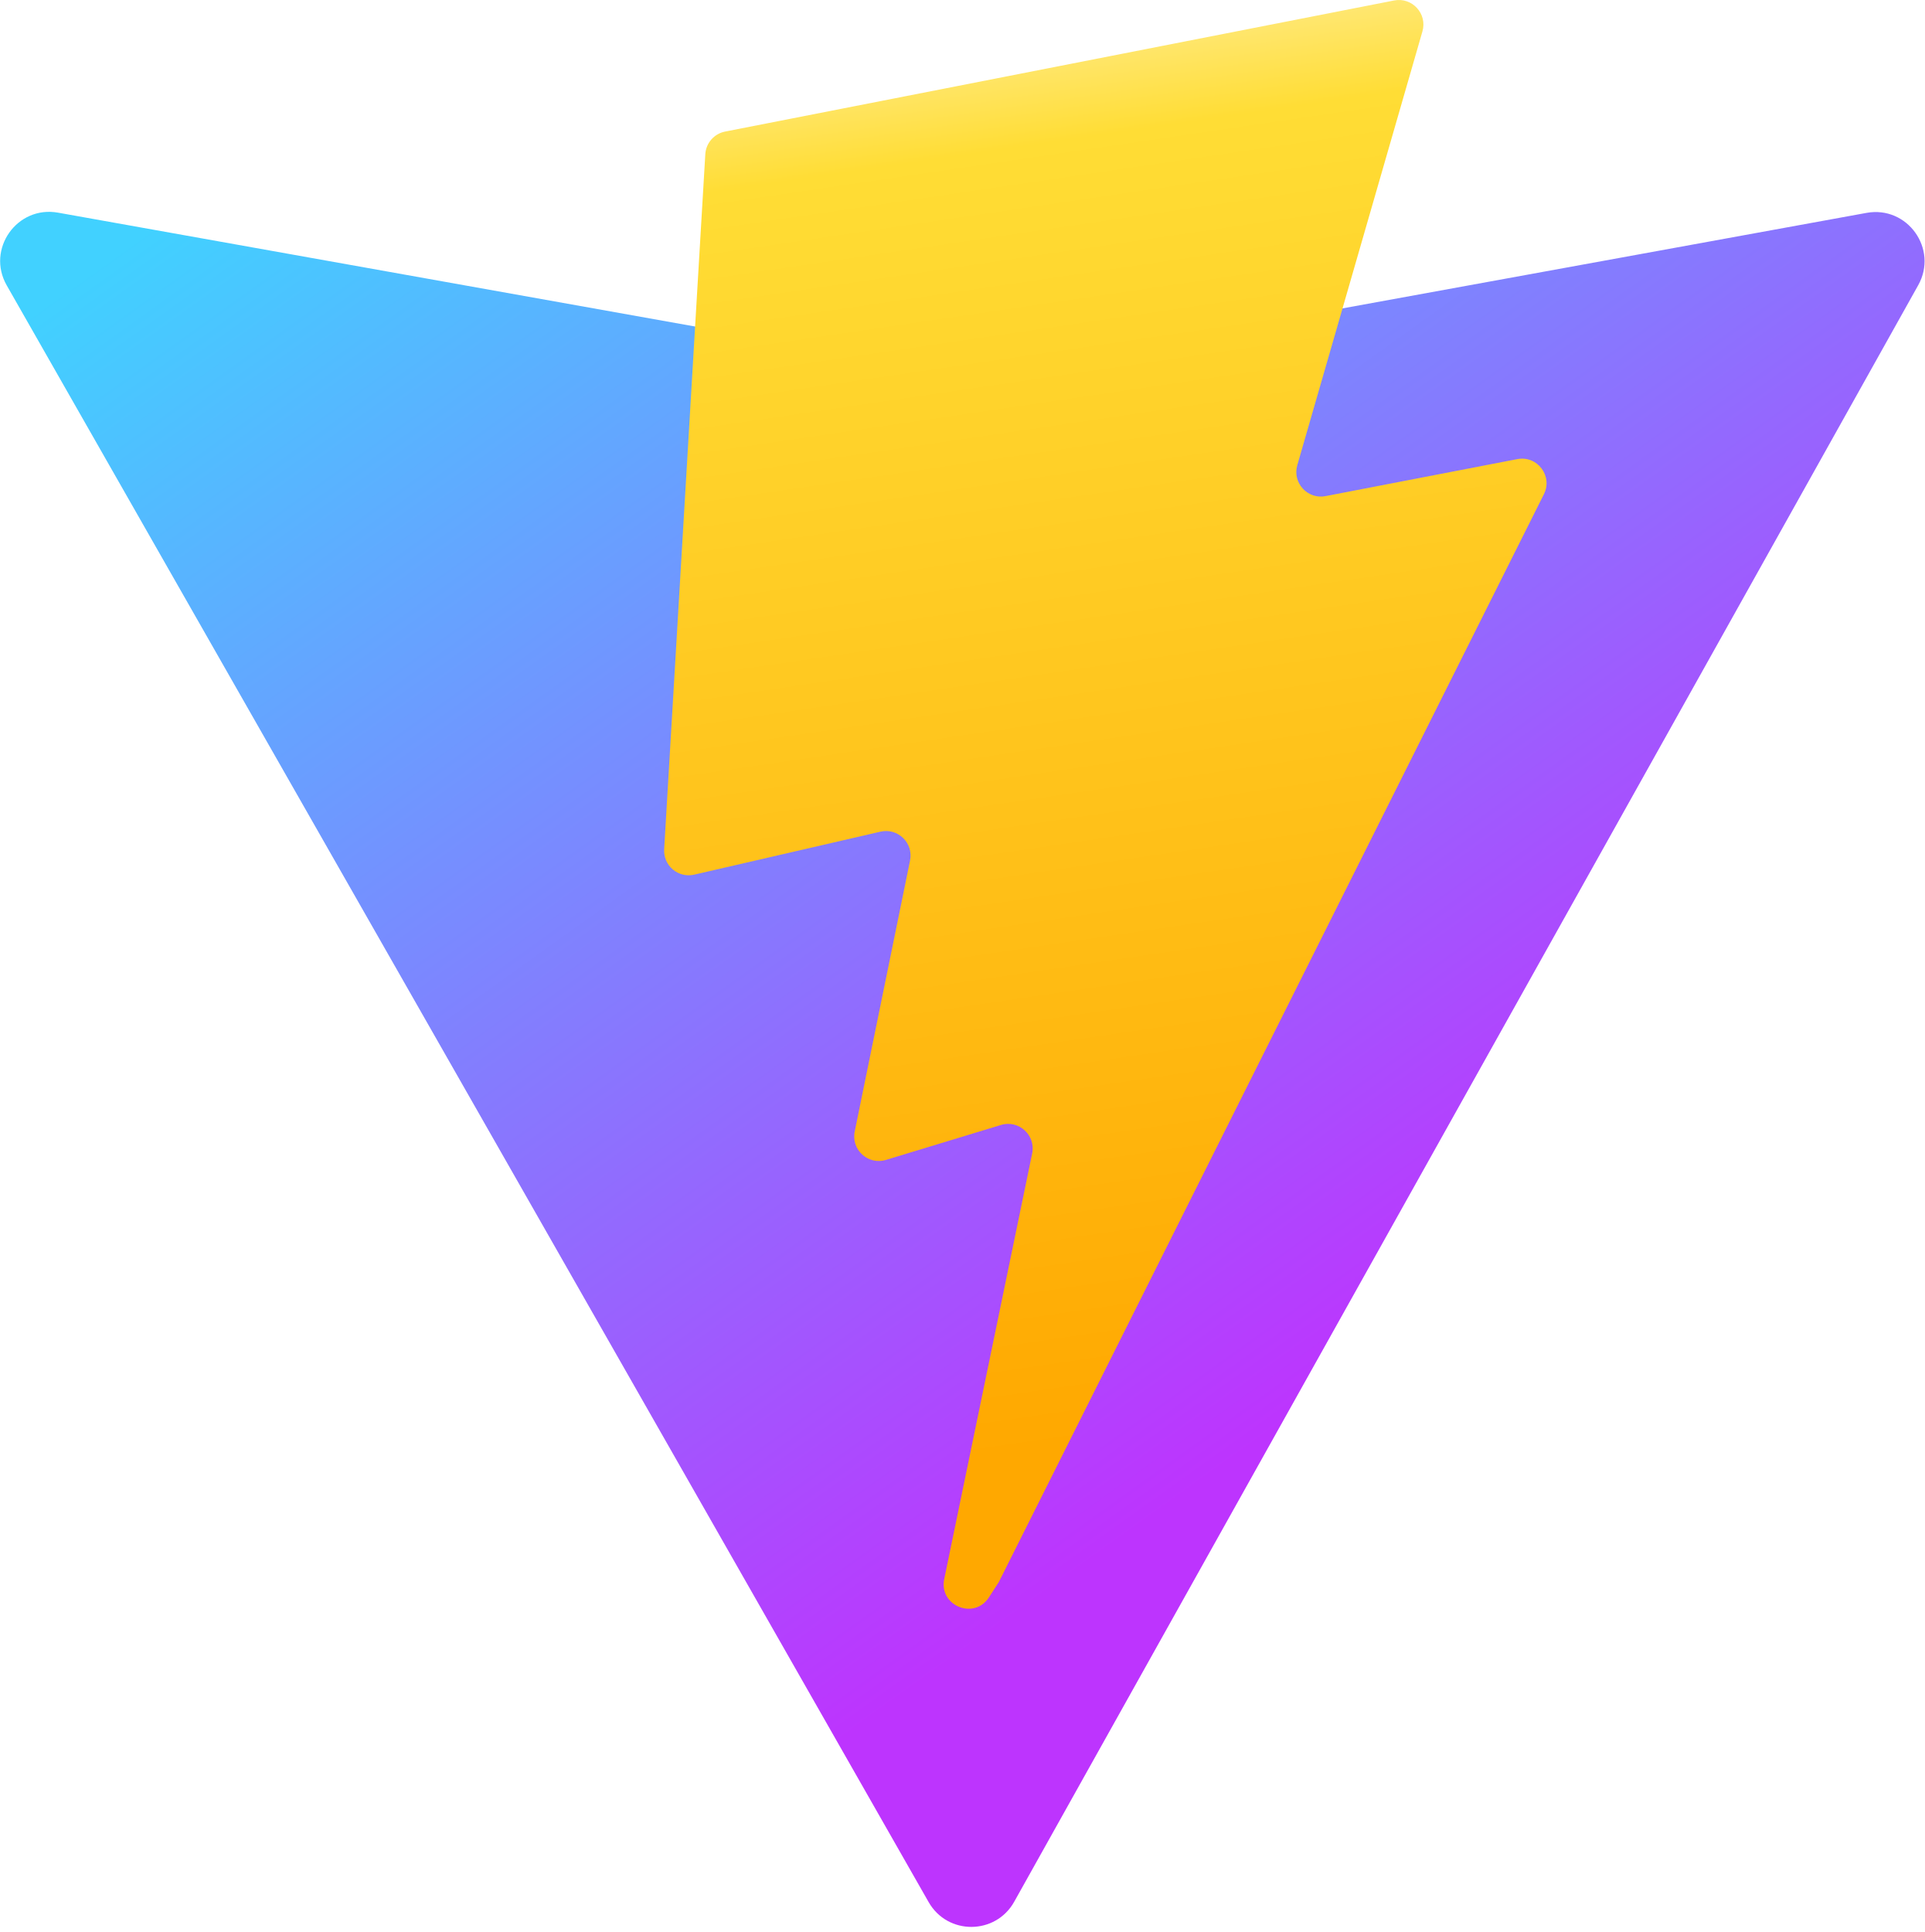
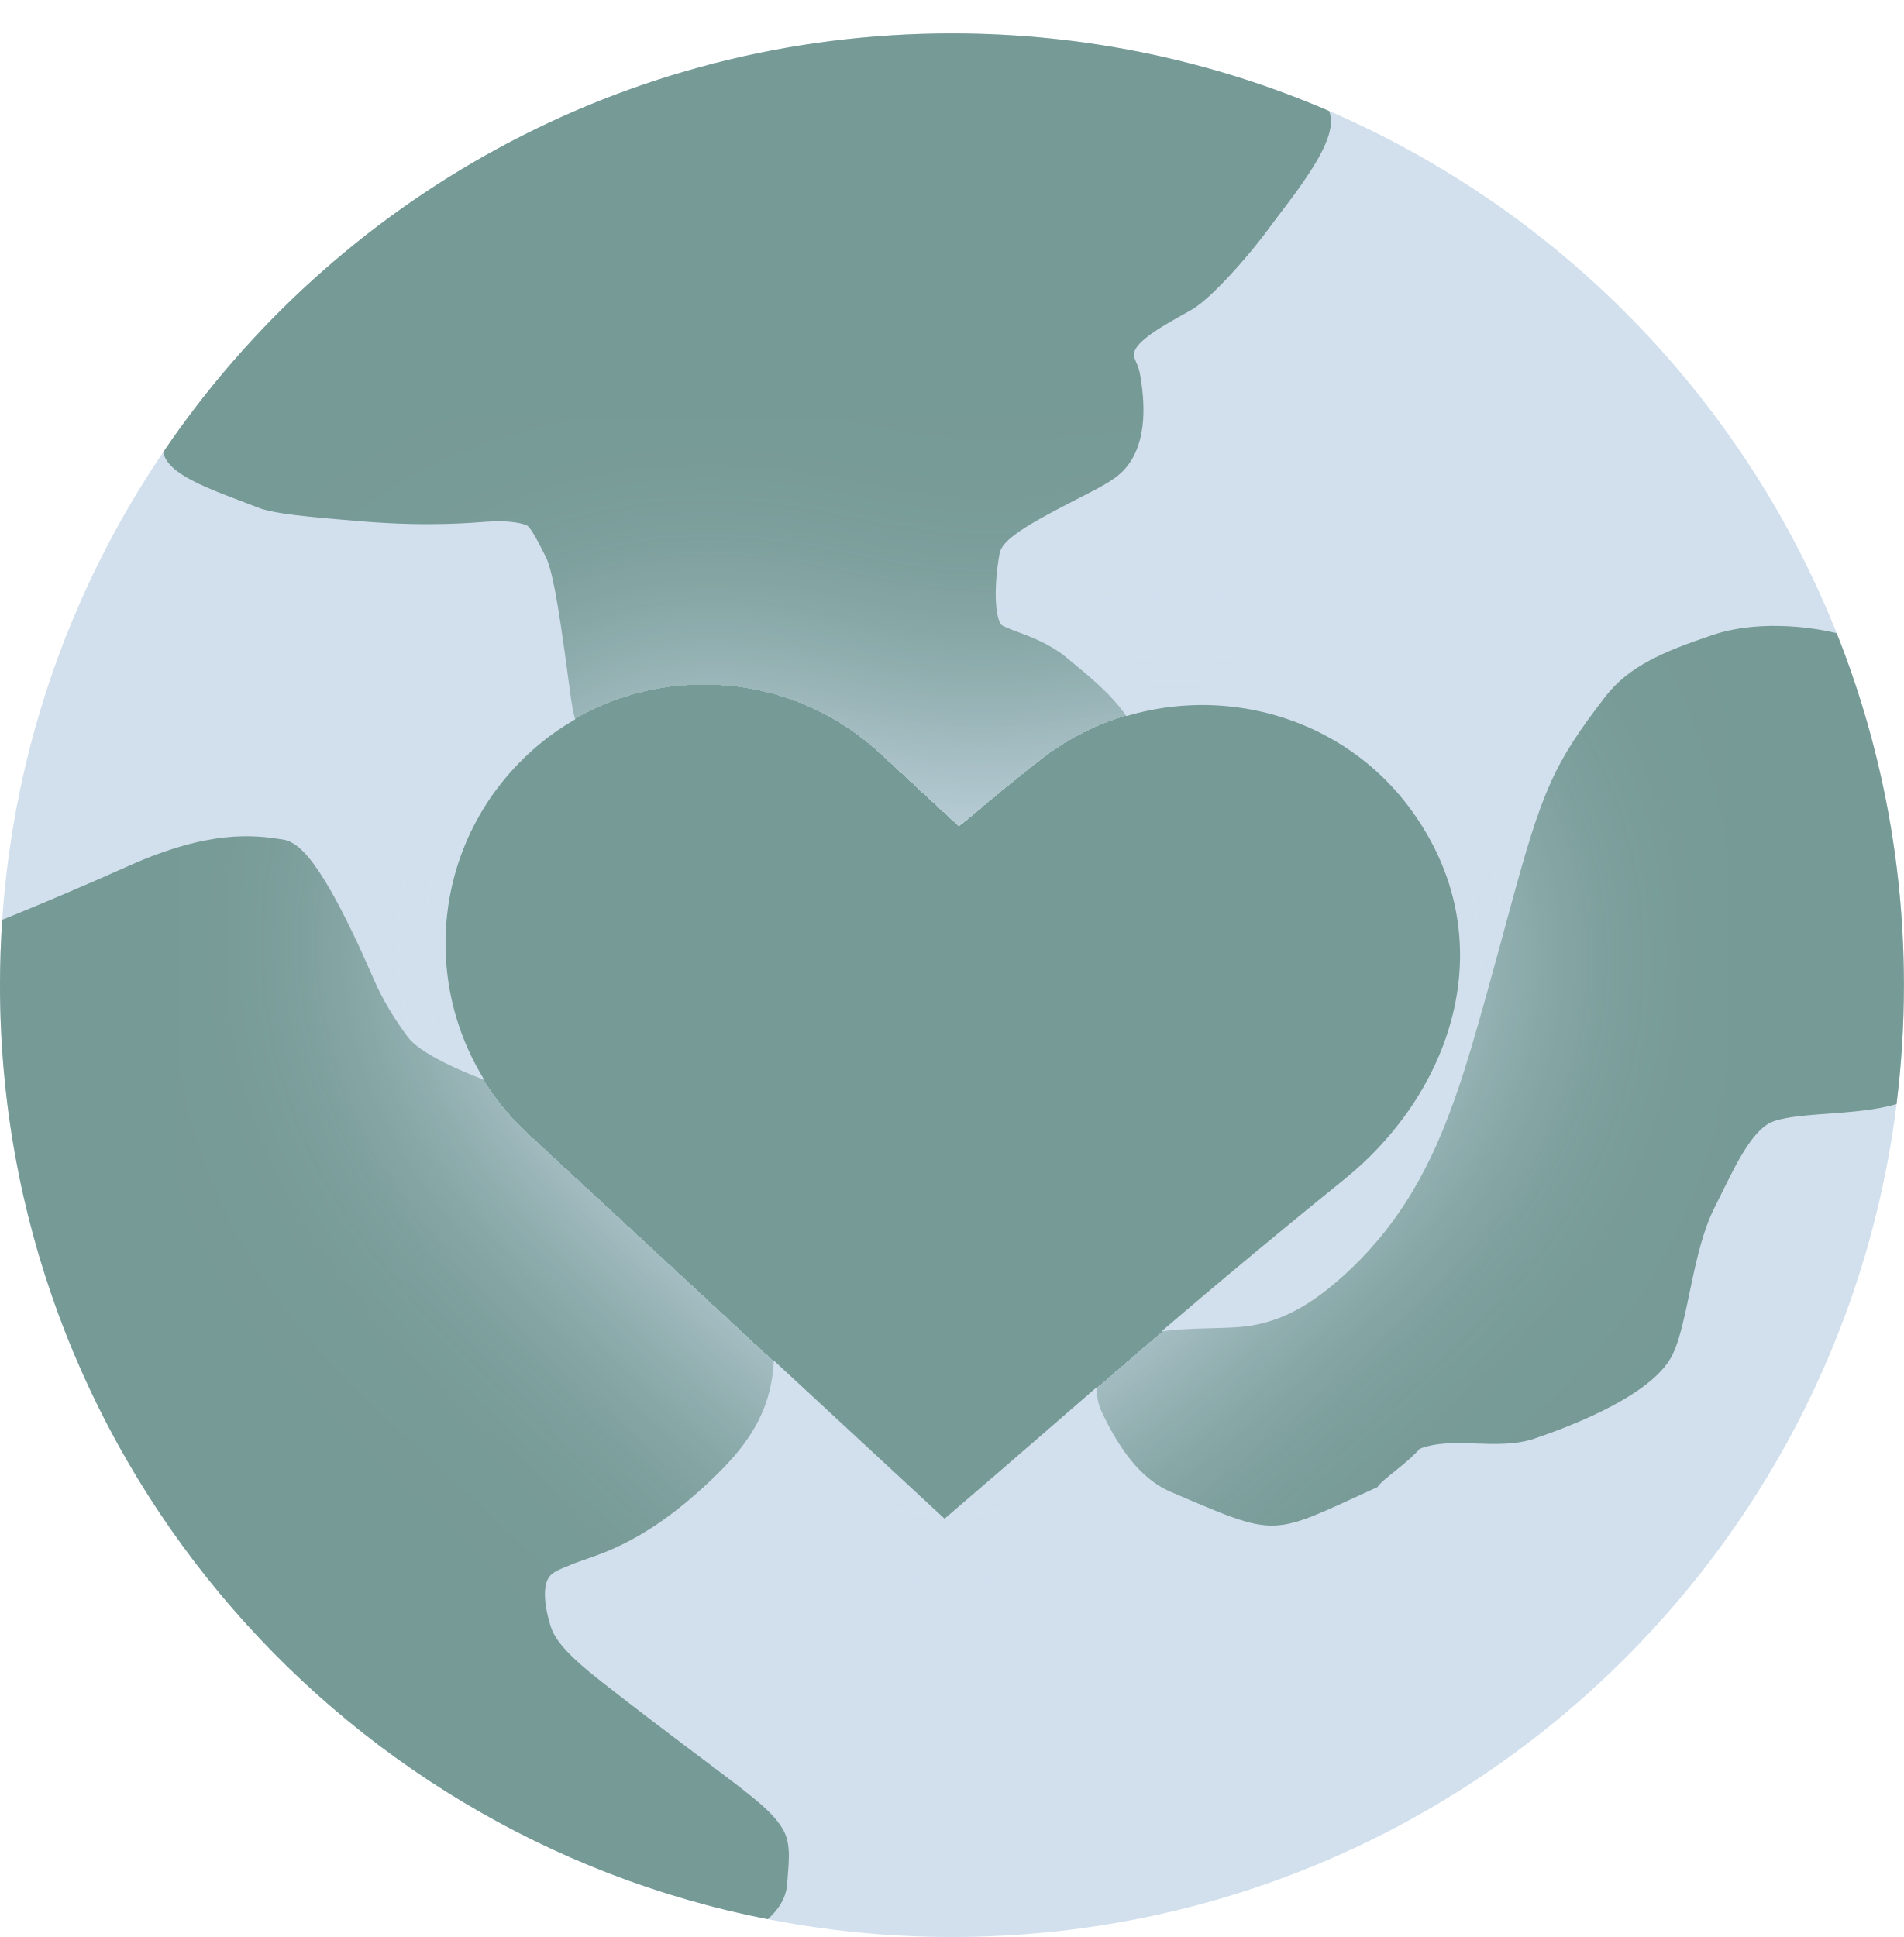
- <svg xmlns="http://www.w3.org/2000/svg" aria-hidden="true" role="img" class="iconify iconify--logos" width="31.88" height="32" preserveAspectRatio="xMidYMid meet" viewBox="0 0 256 257">
+ <svg xmlns="http://www.w3.org/2000/svg" width="57" height="58" viewBox="0 0 57 58" fill="none">
+   <path d="M57 29.5C57 45.24 44.24 58 28.5 58C12.76 58 0 45.24 0 29.5C0 13.76 12.76 1 28.5 1C44.24 1 57 13.76 57 29.5Z" fill="#D2E0EE" />
+   <path d="M28.5 1C32.512 1 36.33 1.829 39.793 3.325C39.801 3.347 39.809 3.369 39.815 3.391C39.867 3.577 39.848 3.769 39.808 3.937C39.728 4.271 39.531 4.647 39.314 4.997C38.88 5.699 38.257 6.466 38.016 6.801C37.702 7.236 37.26 7.771 36.832 8.233C36.617 8.465 36.403 8.682 36.207 8.862C36.016 9.036 35.824 9.193 35.656 9.286C35.095 9.598 34.648 9.849 34.338 10.093C34.021 10.342 33.944 10.511 33.945 10.634C33.945 10.666 33.956 10.706 33.994 10.797C34.025 10.87 34.096 11.016 34.124 11.174C34.196 11.566 34.259 12.076 34.222 12.585C34.184 13.089 34.045 13.636 33.668 14.053C33.509 14.23 33.308 14.369 33.076 14.505C32.844 14.64 32.554 14.786 32.206 14.965C31.312 15.423 30.745 15.739 30.389 16.005C30.042 16.264 29.951 16.435 29.922 16.593C29.839 17.063 29.793 17.592 29.816 18.025C29.828 18.243 29.857 18.42 29.899 18.549C29.942 18.682 29.983 18.713 29.982 18.713C30.052 18.757 30.151 18.802 30.29 18.856C30.359 18.883 30.432 18.91 30.512 18.94C30.592 18.97 30.678 19.002 30.766 19.037C31.122 19.178 31.544 19.372 31.946 19.703C33.192 20.728 34.106 21.501 34.243 22.885C34.267 23.127 34.279 23.369 34.23 23.619C34.18 23.876 34.07 24.117 33.886 24.376C33.281 25.228 32.862 25.794 32.613 26.355C32.378 26.886 32.298 27.415 32.424 28.181C32.45 28.342 32.513 28.532 32.601 28.786C32.686 29.029 32.789 29.32 32.872 29.642C33.041 30.297 33.128 31.096 32.861 32.055C32.697 32.641 32.533 33.132 32.346 33.518C32.16 33.902 31.933 34.22 31.624 34.416C31.324 34.607 30.816 34.753 30.182 34.656C29.677 34.578 29.175 34.444 28.761 34.249C28.359 34.06 27.975 33.783 27.807 33.384C27.659 33.03 27.1 31.576 26.257 29.711C25.906 28.934 25.735 28.608 25.27 28.174C24.948 27.873 24.689 27.608 24.466 27.376C24.24 27.142 24.056 26.95 23.872 26.78C23.519 26.454 23.168 26.213 22.563 25.999C21.976 25.793 20.259 25.5 18.929 24.151C17.943 23.152 17.28 22.281 17.099 20.951C16.955 19.881 16.829 18.933 16.704 18.179C16.641 17.803 16.579 17.481 16.517 17.222C16.453 16.956 16.394 16.779 16.342 16.677C16.196 16.388 16.078 16.159 15.974 15.987C15.922 15.902 15.879 15.839 15.842 15.796C15.809 15.756 15.791 15.743 15.789 15.742C15.739 15.713 15.611 15.668 15.392 15.638C15.182 15.609 14.913 15.598 14.604 15.62C14.118 15.654 12.847 15.773 10.898 15.617C10.056 15.549 9.378 15.49 8.856 15.426C8.346 15.363 7.944 15.291 7.68 15.182C7.298 15.026 6.528 14.762 5.948 14.484C5.656 14.344 5.362 14.179 5.161 13.989C5.06 13.894 4.956 13.768 4.904 13.611C4.896 13.588 4.89 13.564 4.885 13.54C10.009 5.973 18.674 1 28.5 1Z" fill="#769A96" />
+   <path d="M6.759 25.072C7.514 24.994 8.064 25.074 8.476 25.139C8.64 25.165 8.782 25.247 8.896 25.335C9.013 25.425 9.126 25.541 9.233 25.669C9.447 25.924 9.669 26.264 9.888 26.645C10.327 27.41 10.786 28.392 11.191 29.325C11.481 29.994 11.846 30.561 12.203 31.045C12.367 31.267 12.716 31.519 13.259 31.795C13.79 32.065 14.458 32.333 15.206 32.606C15.798 32.823 16.348 32.995 16.889 33.162C17.429 33.328 17.965 33.489 18.517 33.68C19.226 33.925 19.949 34.377 20.574 34.822C21.195 35.265 21.767 35.739 22.12 36.008C22.619 36.389 22.878 37.014 23.016 37.763C23.156 38.519 23.187 39.473 23.17 40.594C23.145 42.364 22.23 43.427 21.248 44.357C20.197 45.352 19.326 45.907 18.621 46.251C18.27 46.422 17.964 46.539 17.706 46.63C17.438 46.726 17.255 46.783 17.101 46.85C16.935 46.922 16.838 46.954 16.717 47.012C16.613 47.062 16.54 47.111 16.483 47.169C16.383 47.272 16.317 47.447 16.314 47.724C16.312 47.998 16.374 48.324 16.475 48.662C16.61 49.117 17.003 49.572 18.079 50.411C20.013 51.92 21.223 52.802 22.028 53.42C22.806 54.019 23.235 54.389 23.469 54.832C23.599 55.08 23.62 55.369 23.617 55.619C23.613 55.867 23.583 56.16 23.567 56.402C23.534 56.886 23.251 57.223 22.989 57.467C9.886 54.9 0 43.355 0 29.5C1.62746e-06 28.842 0.023 28.189 0.067 27.541C0.168 27.5 0.276 27.457 0.39 27.411C1.262 27.054 2.477 26.544 3.857 25.926C5.066 25.385 6.006 25.151 6.759 25.072Z" fill="#769A96" />
+   <path d="M51.262 19.017C52.097 18.735 53.035 18.704 53.822 18.772C54.253 18.81 54.656 18.879 54.987 18.96C56.286 22.22 57 25.776 57 29.5C57 30.705 56.925 31.892 56.779 33.058C56.73 33.072 56.681 33.086 56.632 33.099C56.168 33.218 55.649 33.274 55.156 33.314C54.65 33.355 54.183 33.38 53.77 33.433C53.347 33.488 53.065 33.565 52.91 33.666C52.633 33.849 52.377 34.178 52.111 34.635C51.846 35.092 51.603 35.618 51.32 36.18C51.004 36.81 50.812 37.619 50.641 38.427C50.557 38.823 50.478 39.222 50.392 39.576C50.308 39.929 50.211 40.266 50.085 40.537C49.839 41.065 49.249 41.536 48.547 41.941C47.826 42.357 46.915 42.745 45.934 43.078C44.826 43.453 43.493 42.991 42.5 43.383C42.122 43.827 41.387 44.293 41.24 44.525L41.238 44.529C38 46 38.339 46.08 35.047 44.67C34.108 44.268 33.472 43.308 32.981 42.27C32.744 41.768 32.847 41.273 33.002 40.891C33.15 40.525 33.442 40.289 33.767 40.137C34.087 39.986 34.465 39.905 34.842 39.857C35.221 39.808 35.625 39.79 36.003 39.778C36.39 39.767 36.742 39.761 37.051 39.74C38.227 39.659 39.236 39.138 40.422 38.014C42.229 36.299 43.053 34.353 43.651 32.619C44.127 31.241 44.776 28.785 45.23 27.125C45.696 25.416 46.016 24.346 46.414 23.457C46.817 22.557 47.295 21.853 48.058 20.863C48.763 19.948 49.796 19.513 51.262 19.017Z" fill="#769A96" />
+   <g filter="url(#filter0_d_52_12430)">
+     <path d="M42.258 24.266C45.017 28.067 43.57 32.621 40.248 35.311C35.086 39.492 32.908 41.511 28.279 45.475L15.817 33.928C12.682 31.023 12.496 26.127 15.401 22.992C18.305 19.858 23.201 19.671 26.336 22.576L28.708 24.773C29.84 23.825 30.927 22.93 31.45 22.55C34.891 20.116 39.757 20.822 42.258 24.266Z" fill="#769A96" />
+   </g>
  <defs>
-     <linearGradient id="IconifyId1813088fe1fbc01fb466" x1="-.828%" x2="57.636%" y1="7.652%" y2="78.411%">
-       <stop offset="0%" stop-color="#41D1FF" />
-       <stop offset="100%" stop-color="#BD34FE" />
-     </linearGradient>
-     <linearGradient id="IconifyId1813088fe1fbc01fb467" x1="43.376%" x2="50.316%" y1="2.242%" y2="89.03%">
-       <stop offset="0%" stop-color="#FFEA83" />
-       <stop offset="8.333%" stop-color="#FFDD35" />
-       <stop offset="100%" stop-color="#FFA800" />
-     </linearGradient>
+     <filter id="filter0_d_52_12430" x="5.338" y="12.514" width="46.373" height="40.962" filterUnits="userSpaceOnUse" color-interpolation-filters="sRGB">
+       <feFlood flood-opacity="0" result="BackgroundImageFix" />
+       <feColorMatrix in="SourceAlpha" type="matrix" values="0 0 0 0 0 0 0 0 0 0 0 0 0 0 0 0 0 0 127 0" result="hardAlpha" />
+       <feOffset />
+       <feGaussianBlur stdDeviation="4" />
+       <feComposite in2="hardAlpha" operator="out" />
+       <feColorMatrix type="matrix" values="0 0 0 0 0.824 0 0 0 0 0.878 0 0 0 0 0.933 0 0 0 1 0" />
+       <feBlend mode="normal" in2="BackgroundImageFix" result="effect1_dropShadow_52_12430" />
+       <feBlend mode="normal" in="SourceGraphic" in2="effect1_dropShadow_52_12430" result="shape" />
+     </filter>
  </defs>
-   <path fill="url(#IconifyId1813088fe1fbc01fb466)" d="M255.153 37.938L134.897 252.976c-2.483 4.44-8.862 4.466-11.382.048L.875 37.958c-2.746-4.814 1.371-10.646 6.827-9.67l120.385 21.517a6.537 6.537 0 0 0 2.322-.004l117.867-21.483c5.438-.991 9.574 4.796 6.877 9.62Z" />
-   <path fill="url(#IconifyId1813088fe1fbc01fb467)" d="M185.432.063L96.44 17.501a3.268 3.268 0 0 0-2.634 3.014l-5.474 92.456a3.268 3.268 0 0 0 3.997 3.378l24.777-5.718c2.318-.535 4.413 1.507 3.936 3.838l-7.361 36.047c-.495 2.426 1.782 4.5 4.151 3.78l15.304-4.649c2.372-.72 4.652 1.36 4.15 3.788l-11.698 56.621c-.732 3.542 3.979 5.473 5.943 2.437l1.313-2.028l72.516-144.72c1.215-2.423-.88-5.186-3.54-4.672l-25.505 4.922c-2.396.462-4.435-1.77-3.759-4.114l16.646-57.705c.677-2.35-1.37-4.583-3.769-4.113Z" />
</svg>
